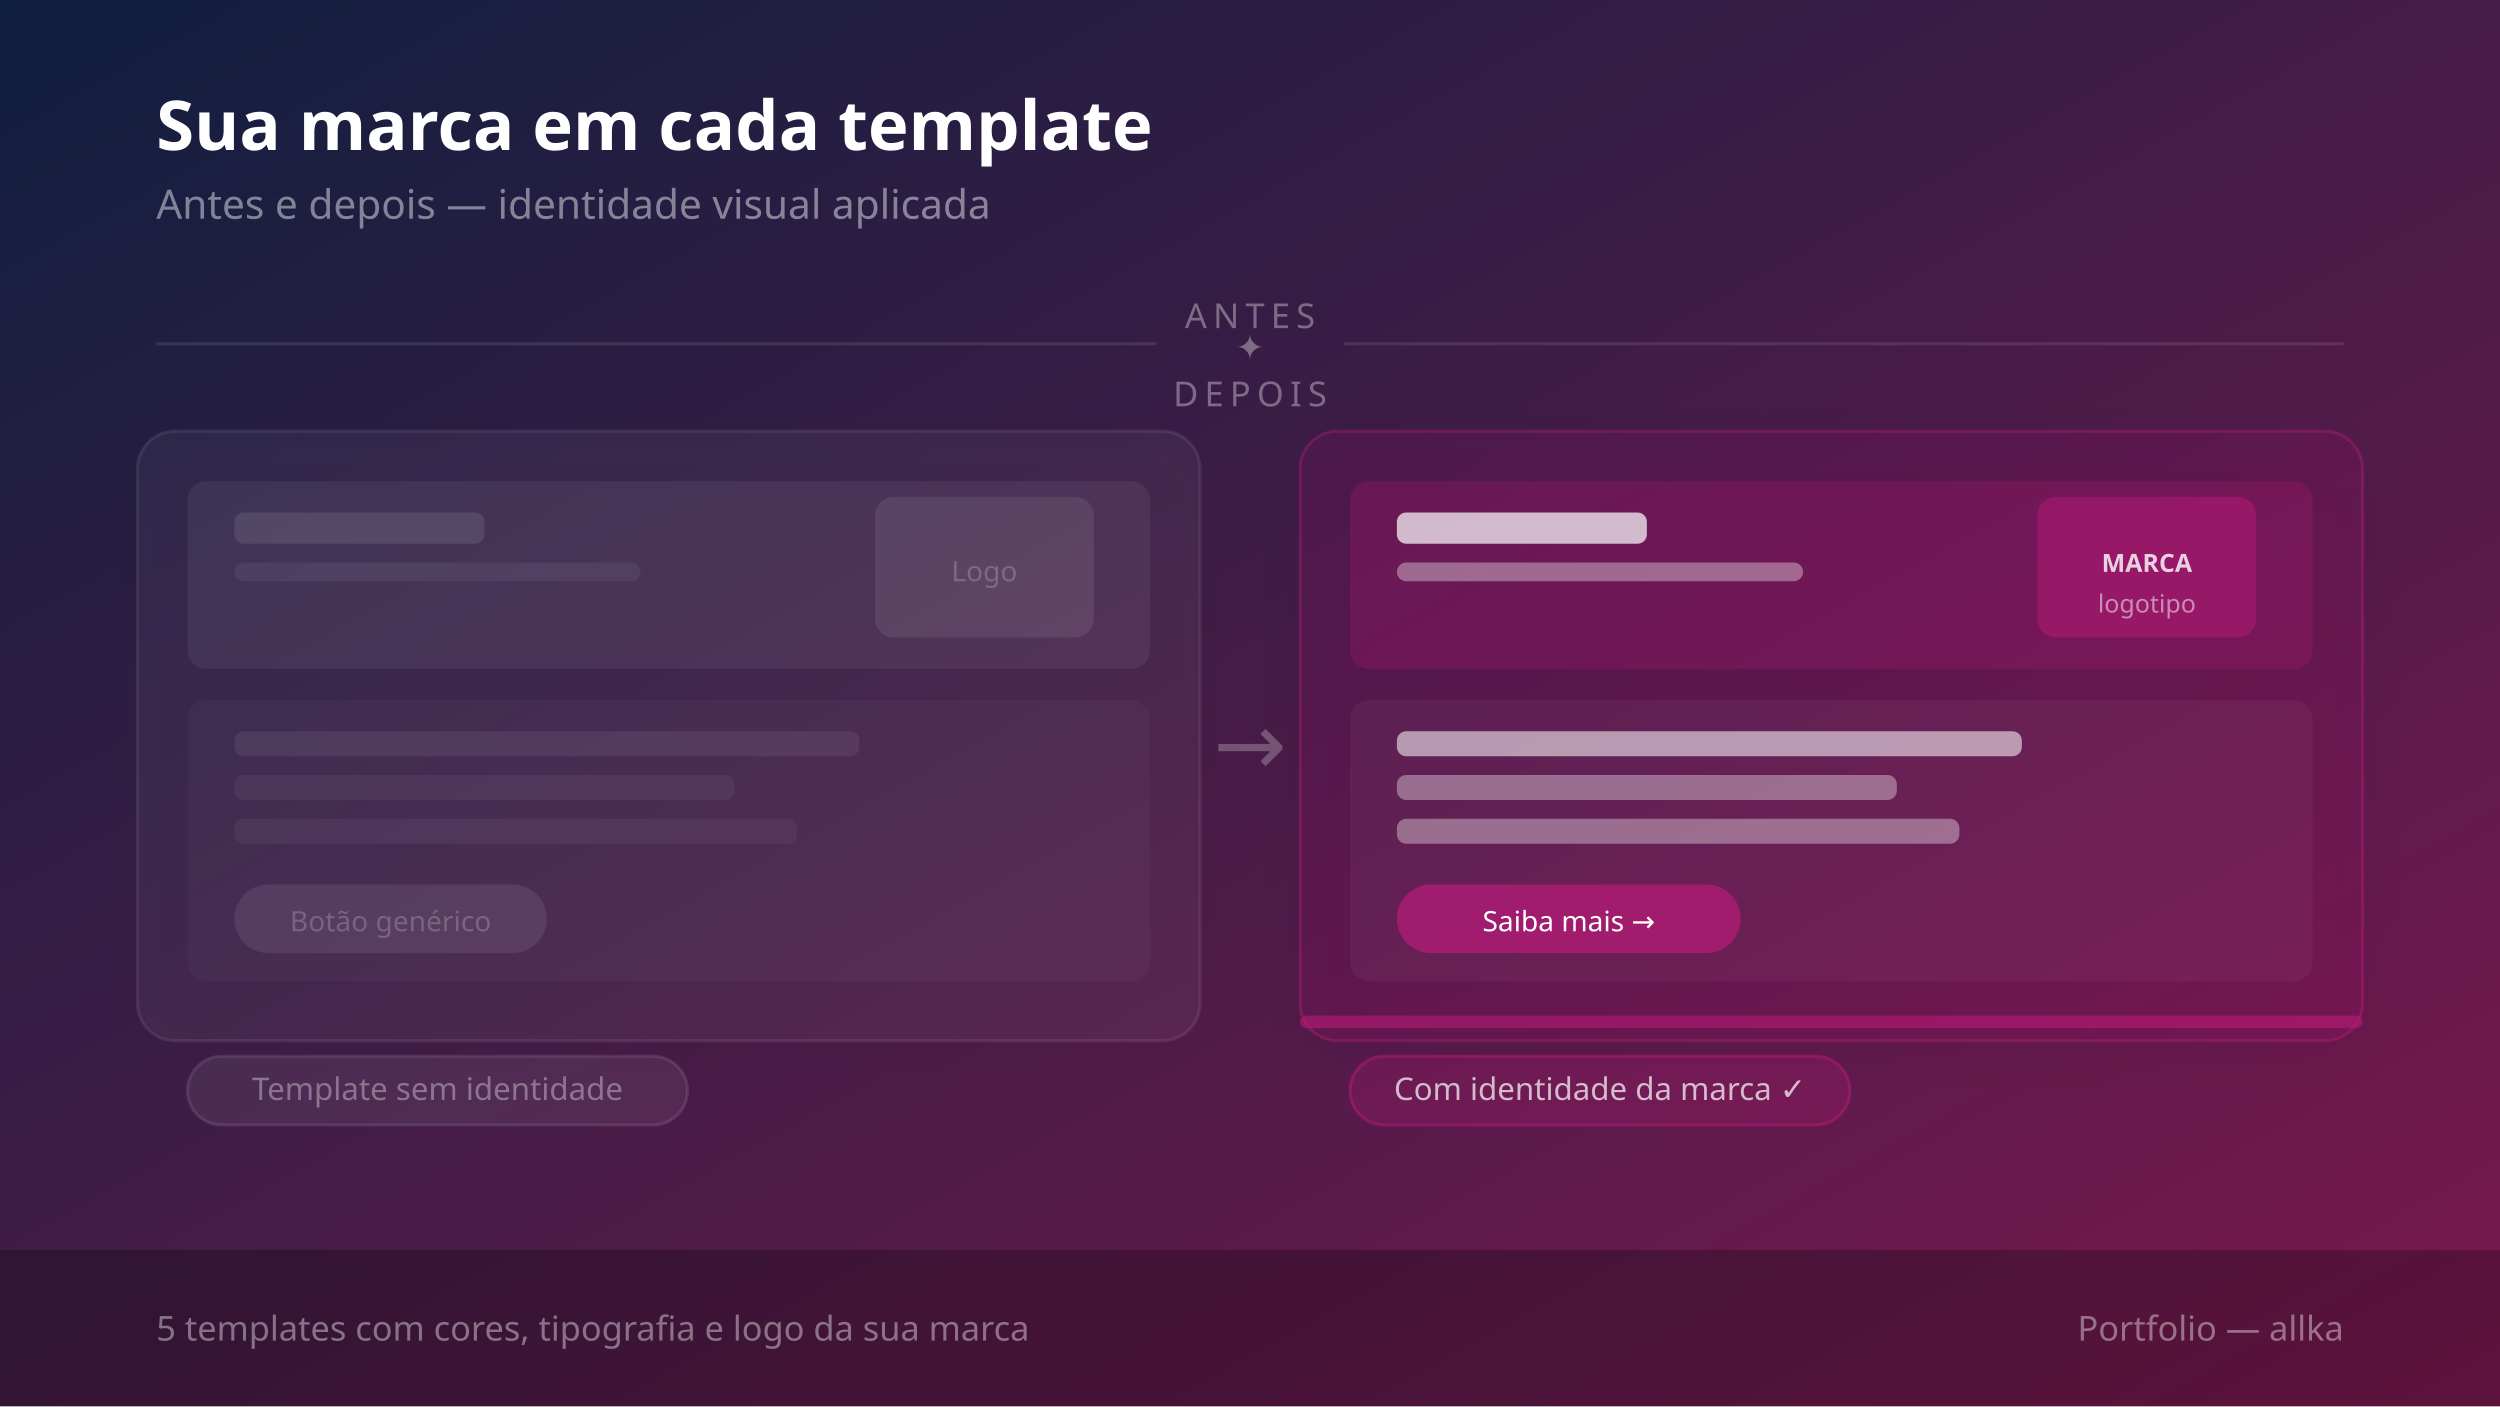
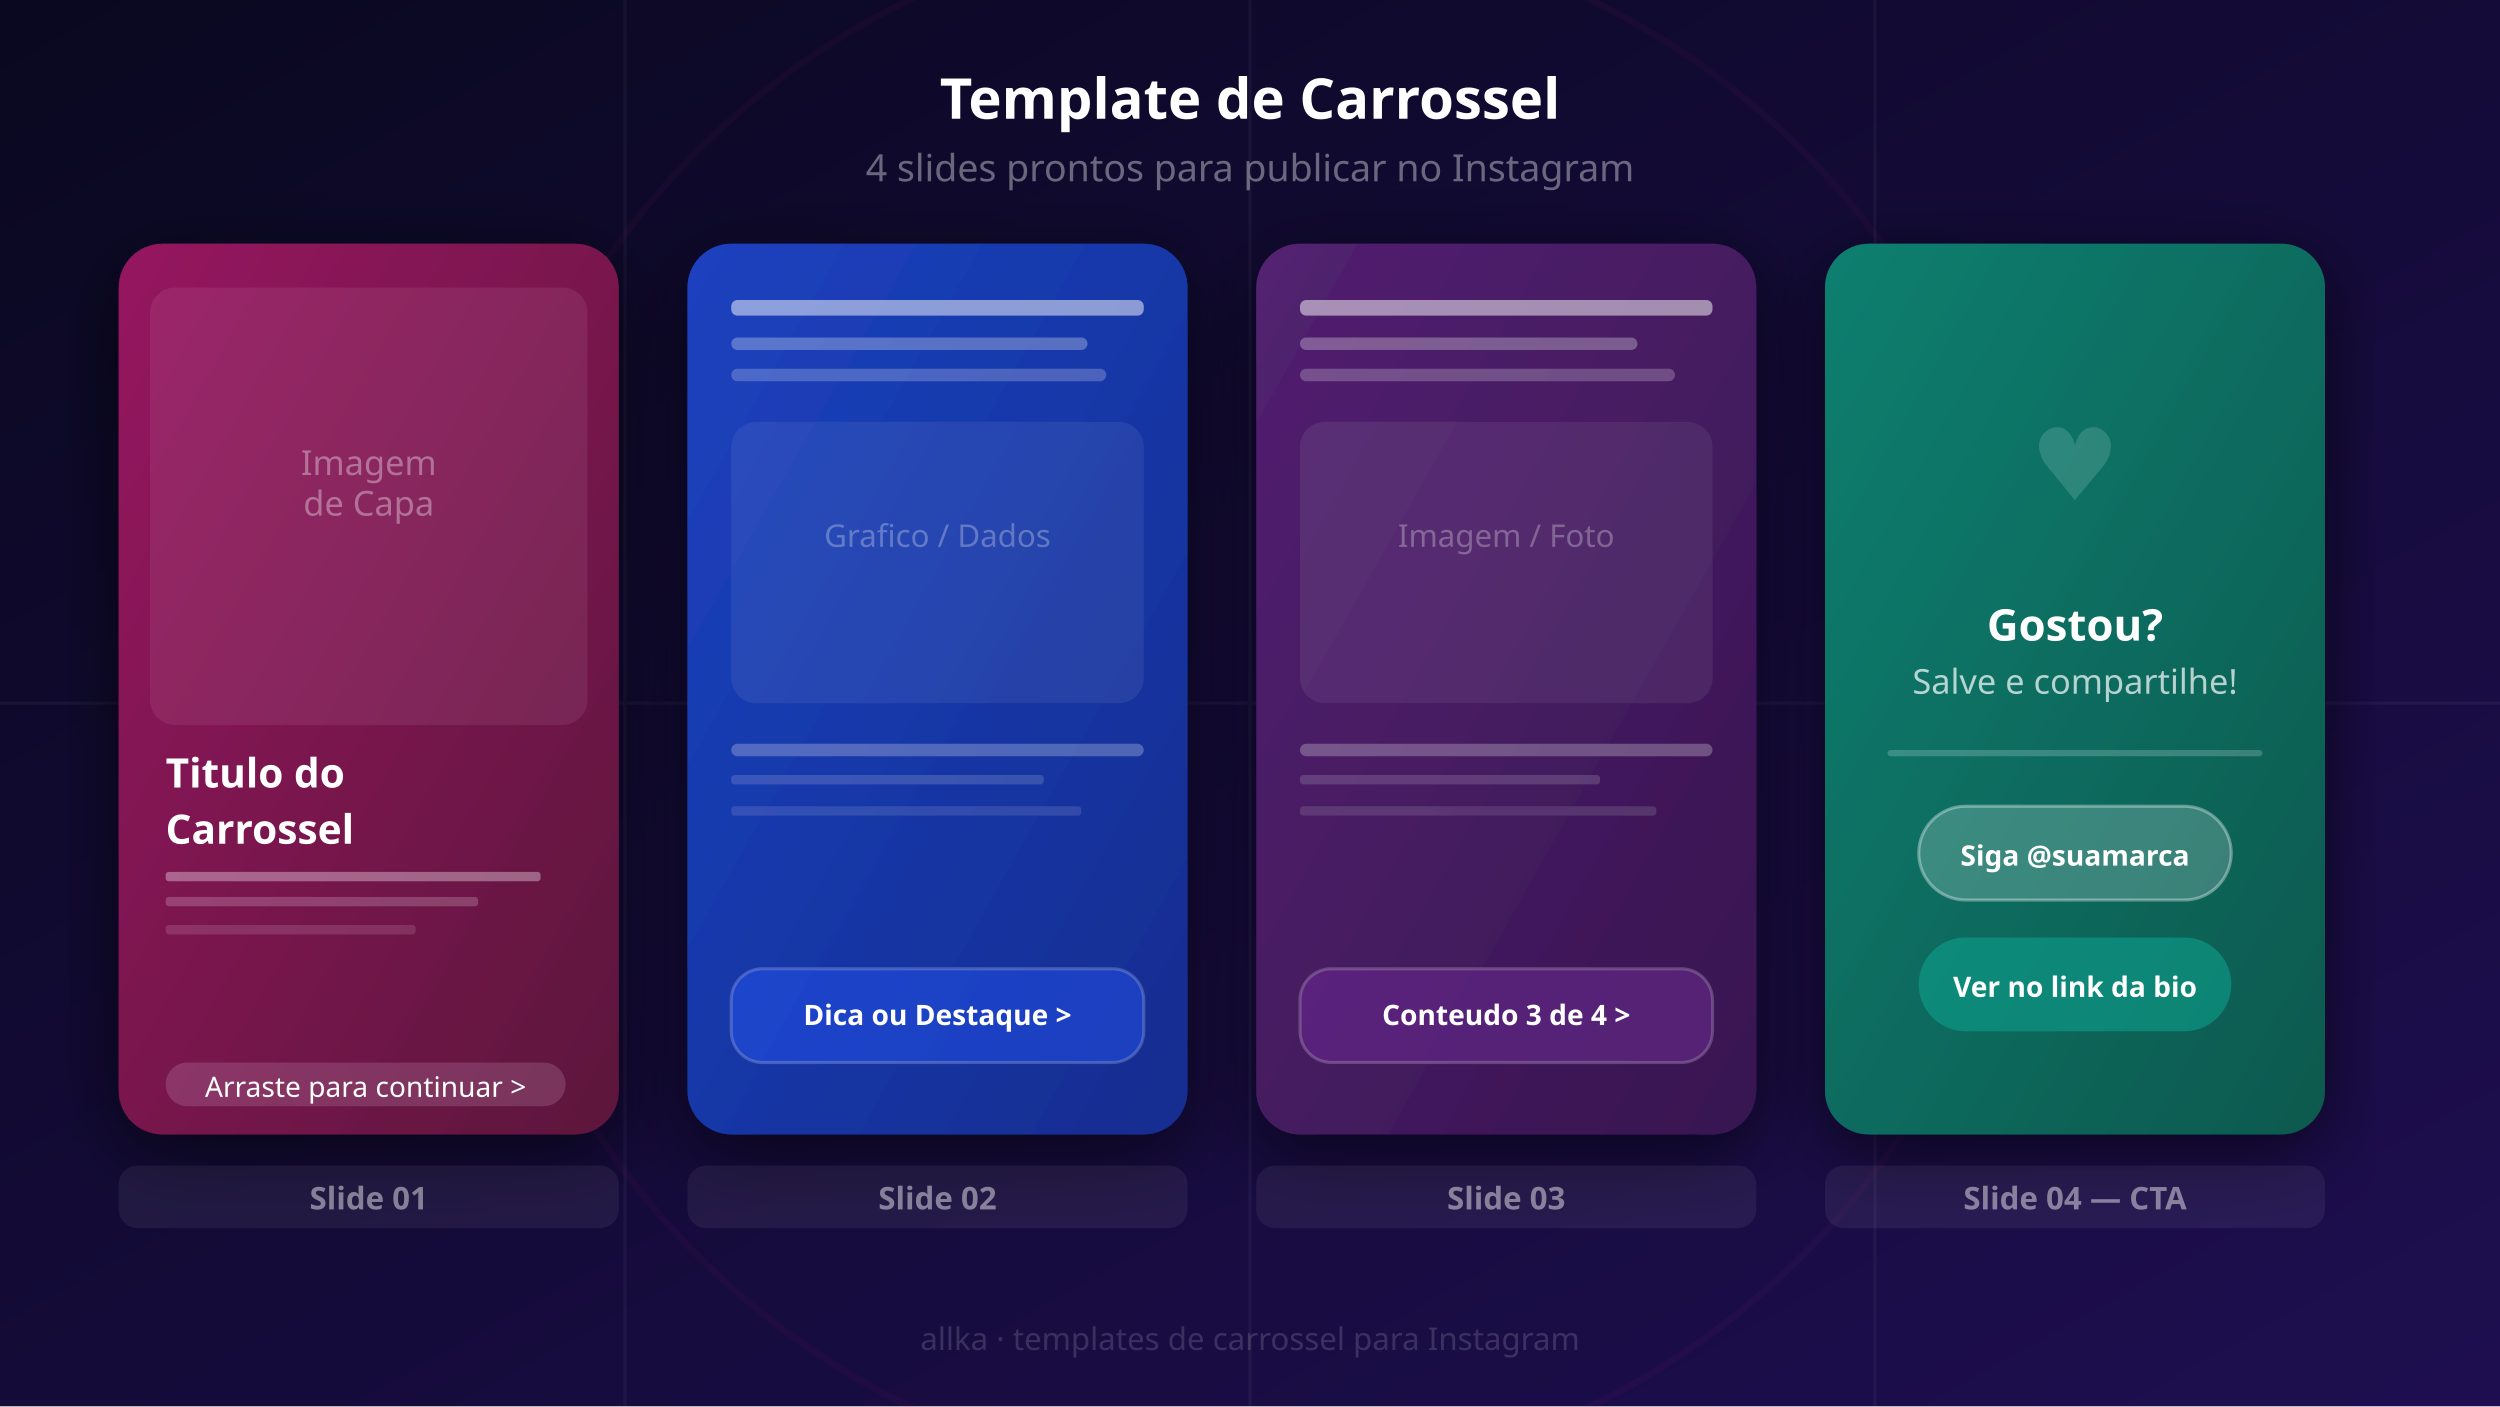
<svg xmlns="http://www.w3.org/2000/svg" viewBox="0 0 800 450" width="800" height="450">
  <defs>
    <linearGradient id="bg" x1="0%" y1="0%" x2="100%" y2="100%">
-       <stop offset="0%" style="stop-color:#0f1f3e;stop-opacity:1" />
-       <stop offset="100%" style="stop-color:#7b1850;stop-opacity:1" />
+       <stop offset="0%" stop-color="#0a0820" />
+       <stop offset="100%" stop-color="#1e0e50" />
    </linearGradient>
-     <filter id="shadow">
-       <feDropShadow dx="0" dy="4" stdDeviation="8" flood-color="rgba(0,0,0,0.4)" />
+     <linearGradient id="s1" x1="0%" y1="0%" x2="100%" y2="100%">
+       <stop offset="0%" stop-color="#c81a7f" />
+       <stop offset="100%" stop-color="#7b1850" />
+     </linearGradient>
+     <linearGradient id="s2" x1="0%" y1="0%" x2="100%" y2="100%">
+       <stop offset="0%" stop-color="#2558FF" />
+       <stop offset="100%" stop-color="#1a3bbf" />
+     </linearGradient>
+     <linearGradient id="s3" x1="0%" y1="0%" x2="100%" y2="100%">
+       <stop offset="0%" stop-color="#6E2C96" />
+       <stop offset="100%" stop-color="#4a1d6b" />
+     </linearGradient>
+     <linearGradient id="s4" x1="0%" y1="0%" x2="100%" y2="100%">
+       <stop offset="0%" stop-color="#0e9f8c" />
+       <stop offset="100%" stop-color="#0a6f62" />
+     </linearGradient>
+     <filter id="sh">
+       <feDropShadow dx="0" dy="6" stdDeviation="12" flood-color="rgba(0,0,0,0.6)" />
    </filter>
  </defs>
  <rect width="800" height="450" fill="url(#bg)" />
-   <text x="50" y="48" font-family="system-ui,sans-serif" font-size="22" fill="#ffffff" font-weight="700">Sua marca em cada template</text>
-   <text x="50" y="70" font-family="system-ui,sans-serif" font-size="13" fill="rgba(255,255,255,0.45)">Antes e depois — identidade visual aplicada</text>
-   <text x="400" y="105" font-family="system-ui,sans-serif" font-size="11" fill="rgba(255,255,255,0.35)" text-anchor="middle" letter-spacing="2">ANTES</text>
-   <line x1="50" y1="110" x2="370" y2="110" stroke="rgba(255,255,255,0.1)" stroke-width="1" />
-   <text x="400" y="115" font-family="system-ui,sans-serif" font-size="11" fill="rgba(255,255,255,0.35)" text-anchor="middle">✦</text>
-   <line x1="430" y1="110" x2="750" y2="110" stroke="rgba(255,255,255,0.1)" stroke-width="1" />
-   <text x="400" y="130" font-family="system-ui,sans-serif" font-size="11" fill="rgba(255,255,255,0.35)" text-anchor="middle" letter-spacing="2">DEPOIS</text>
-   <rect x="44" y="138" width="340" height="195" rx="12" fill="rgba(255,255,255,0.04)" stroke="rgba(255,255,255,0.08)" stroke-width="1" filter="url(#shadow)" />
-   <rect x="60" y="154" width="308" height="60" rx="6" fill="rgba(255,255,255,0.06)" />
-   <rect x="75" y="164" width="80" height="10" rx="3" fill="rgba(255,255,255,0.1)" />
-   <rect x="75" y="180" width="130" height="6" rx="3" fill="rgba(255,255,255,0.06)" />
-   <rect x="280" y="159" width="70" height="45" rx="6" fill="rgba(255,255,255,0.08)" />
-   <text x="315" y="186" font-family="system-ui,sans-serif" font-size="9" fill="rgba(255,255,255,0.2)" text-anchor="middle">Logo</text>
-   <rect x="60" y="224" width="308" height="90" rx="6" fill="rgba(255,255,255,0.03)" />
-   <rect x="75" y="234" width="200" height="8" rx="3" fill="rgba(255,255,255,0.07)" />
-   <rect x="75" y="248" width="160" height="8" rx="3" fill="rgba(255,255,255,0.05)" />
-   <rect x="75" y="262" width="180" height="8" rx="3" fill="rgba(255,255,255,0.05)" />
-   <rect x="75" y="283" width="100" height="22" rx="11" fill="rgba(255,255,255,0.08)" />
-   <text x="125" y="298" font-family="system-ui,sans-serif" font-size="9" fill="rgba(255,255,255,0.2)" text-anchor="middle">Botão genérico</text>
-   <rect x="60" y="338" width="160" height="22" rx="11" fill="rgba(255,255,255,0.07)" stroke="rgba(255,255,255,0.1)" stroke-width="1" />
-   <text x="140" y="352" font-family="system-ui,sans-serif" font-size="10" fill="rgba(255,255,255,0.35)" text-anchor="middle">Template sem identidade</text>
-   <text x="400" y="248" font-family="system-ui,sans-serif" font-size="28" fill="rgba(255,255,255,0.25)" text-anchor="middle">→</text>
-   <rect x="416" y="138" width="340" height="195" rx="12" fill="rgba(200,26,127,0.1)" stroke="rgba(200,26,127,0.3)" stroke-width="1" filter="url(#shadow)" />
-   <rect x="432" y="154" width="308" height="60" rx="6" fill="rgba(200,26,127,0.2)" />
-   <rect x="447" y="164" width="80" height="10" rx="3" fill="rgba(255,255,255,0.7)" />
-   <rect x="447" y="180" width="130" height="6" rx="3" fill="rgba(255,255,255,0.35)" />
-   <rect x="652" y="159" width="70" height="45" rx="6" fill="rgba(200,26,127,0.4)" />
-   <text x="687" y="183" font-family="system-ui,sans-serif" font-size="8" fill="rgba(255,255,255,0.8)" text-anchor="middle" font-weight="700">MARCA</text>
-   <text x="687" y="196" font-family="system-ui,sans-serif" font-size="8" fill="rgba(255,255,255,0.5)" text-anchor="middle">logotipo</text>
-   <rect x="432" y="224" width="308" height="90" rx="6" fill="rgba(255,255,255,0.04)" />
-   <rect x="447" y="234" width="200" height="8" rx="3" fill="rgba(255,255,255,0.55)" />
-   <rect x="447" y="248" width="160" height="8" rx="3" fill="rgba(255,255,255,0.35)" />
-   <rect x="447" y="262" width="180" height="8" rx="3" fill="rgba(255,255,255,0.35)" />
-   <rect x="447" y="283" width="110" height="22" rx="11" fill="rgba(200,26,127,0.6)" />
-   <text x="502" y="298" font-family="system-ui,sans-serif" font-size="9" fill="#ffffff" text-anchor="middle">Saiba mais →</text>
-   <rect x="416" y="325" width="340" height="4" rx="2" fill="rgba(200,26,127,0.5)" />
-   <rect x="432" y="338" width="160" height="22" rx="11" fill="rgba(200,26,127,0.2)" stroke="rgba(200,26,127,0.4)" stroke-width="1" />
-   <text x="512" y="352" font-family="system-ui,sans-serif" font-size="10" fill="rgba(255,255,255,0.7)" text-anchor="middle">Com identidade da marca ✓</text>
-   <rect x="0" y="400" width="800" height="50" fill="rgba(0,0,0,0.25)" />
-   <text x="50" y="429" font-family="system-ui,sans-serif" font-size="11" fill="rgba(255,255,255,0.4)">5 templates com cores, tipografia e logo da sua marca</text>
-   <text x="750" y="429" font-family="system-ui,sans-serif" font-size="11" fill="rgba(255,255,255,0.4)" text-anchor="end">Portfolio — allka</text>
+   <g opacity="0.04" stroke="#fff" stroke-width="1">
+     <line x1="0" y1="225" x2="800" y2="225" />
+     <line x1="200" y1="0" x2="200" y2="450" />
+     <line x1="400" y1="0" x2="400" y2="450" />
+     <line x1="600" y1="0" x2="600" y2="450" />
+   </g>
+   <circle cx="400" cy="225" r="250" fill="none" stroke="rgba(200,26,127,0.05)" stroke-width="2" />
+   <text x="400" y="38" font-family="system-ui,sans-serif" font-size="18" fill="#ffffff" font-weight="700" text-anchor="middle">Template de Carrossel</text>
+   <text x="400" y="58" font-family="system-ui,sans-serif" font-size="12" fill="rgba(255,255,255,0.38)" text-anchor="middle">4 slides prontos para publicar no Instagram</text>
+   <g filter="url(#sh)">
+     <rect x="38" y="78" width="160" height="285" rx="14" fill="url(#s1)" />
+     <rect x="38" y="78" width="160" height="285" rx="14" fill="rgba(0,0,0,0.25)" />
+     <rect x="48" y="92" width="140" height="140" rx="8" fill="rgba(255,255,255,0.08)" />
+     <text x="118" y="152" font-family="system-ui,sans-serif" font-size="11" fill="rgba(255,255,255,0.35)" text-anchor="middle">Imagem</text>
+     <text x="118" y="165" font-family="system-ui,sans-serif" font-size="11" fill="rgba(255,255,255,0.35)" text-anchor="middle">de Capa</text>
+     <text x="53" y="252" font-family="system-ui,sans-serif" font-size="13" fill="#fff" font-weight="700">Titulo do</text>
+     <text x="53" y="270" font-family="system-ui,sans-serif" font-size="13" fill="#fff" font-weight="700">Carrossel</text>
+     <rect x="53" y="279" width="120" height="3" rx="1" fill="rgba(255,255,255,0.35)" />
+     <rect x="53" y="287" width="100" height="3" rx="1" fill="rgba(255,255,255,0.2)" />
+     <rect x="53" y="296" width="80" height="3" rx="1" fill="rgba(255,255,255,0.14)" />
+     <rect x="53" y="340" width="128" height="14" rx="7" fill="rgba(255,255,255,0.15)" />
+     <text x="117" y="351" font-family="system-ui,sans-serif" font-size="9" fill="#fff" text-anchor="middle">Arraste para continuar &gt;</text>
+   </g>
+   <rect x="38" y="373" width="160" height="20" rx="6" fill="rgba(255,255,255,0.06)" />
+   <text x="118" y="387" font-family="system-ui,sans-serif" font-size="10" fill="rgba(255,255,255,0.45)" text-anchor="middle" font-weight="700">Slide 01</text>
+   <g filter="url(#sh)">
+     <rect x="220" y="78" width="160" height="285" rx="14" fill="url(#s2)" />
+     <rect x="220" y="78" width="160" height="285" rx="14" fill="rgba(0,0,0,0.25)" />
+     <rect x="234" y="96" width="132" height="5" rx="2" fill="rgba(255,255,255,0.5)" />
+     <rect x="234" y="108" width="114" height="4" rx="2" fill="rgba(255,255,255,0.28)" />
+     <rect x="234" y="118" width="120" height="4" rx="2" fill="rgba(255,255,255,0.22)" />
+     <rect x="234" y="135" width="132" height="90" rx="8" fill="rgba(255,255,255,0.07)" />
+     <text x="300" y="175" font-family="system-ui,sans-serif" font-size="10" fill="rgba(255,255,255,0.28)" text-anchor="middle">Grafico / Dados</text>
+     <rect x="234" y="238" width="132" height="4" rx="2" fill="rgba(255,255,255,0.25)" />
+     <rect x="234" y="248" width="100" height="3" rx="1" fill="rgba(255,255,255,0.15)" />
+     <rect x="234" y="258" width="112" height="3" rx="1" fill="rgba(255,255,255,0.12)" />
+     <rect x="234" y="310" width="132" height="30" rx="10" fill="rgba(37,88,255,0.4)" stroke="rgba(255,255,255,0.2)" stroke-width="1" />
+     <text x="300" y="328" font-family="system-ui,sans-serif" font-size="9" fill="#fff" text-anchor="middle" font-weight="600">Dica ou Destaque &gt;</text>
+   </g>
+   <rect x="220" y="373" width="160" height="20" rx="6" fill="rgba(255,255,255,0.06)" />
+   <text x="300" y="387" font-family="system-ui,sans-serif" font-size="10" fill="rgba(255,255,255,0.45)" text-anchor="middle" font-weight="700">Slide 02</text>
+   <g filter="url(#sh)">
+     <rect x="402" y="78" width="160" height="285" rx="14" fill="url(#s3)" />
+     <rect x="402" y="78" width="160" height="285" rx="14" fill="rgba(0,0,0,0.25)" />
+     <rect x="416" y="96" width="132" height="5" rx="2" fill="rgba(255,255,255,0.5)" />
+     <rect x="416" y="108" width="108" height="4" rx="2" fill="rgba(255,255,255,0.28)" />
+     <rect x="416" y="118" width="120" height="4" rx="2" fill="rgba(255,255,255,0.22)" />
+     <rect x="416" y="135" width="132" height="90" rx="8" fill="rgba(255,255,255,0.07)" />
+     <text x="482" y="175" font-family="system-ui,sans-serif" font-size="10" fill="rgba(255,255,255,0.28)" text-anchor="middle">Imagem / Foto</text>
+     <rect x="416" y="238" width="132" height="4" rx="2" fill="rgba(255,255,255,0.25)" />
+     <rect x="416" y="248" width="96" height="3" rx="1" fill="rgba(255,255,255,0.15)" />
+     <rect x="416" y="258" width="114" height="3" rx="1" fill="rgba(255,255,255,0.12)" />
+     <rect x="416" y="310" width="132" height="30" rx="10" fill="rgba(110,44,150,0.5)" stroke="rgba(255,255,255,0.2)" stroke-width="1" />
+     <text x="482" y="328" font-family="system-ui,sans-serif" font-size="9" fill="#fff" text-anchor="middle" font-weight="600">Conteudo 3 de 4 &gt;</text>
+   </g>
+   <rect x="402" y="373" width="160" height="20" rx="6" fill="rgba(255,255,255,0.06)" />
+   <text x="482" y="387" font-family="system-ui,sans-serif" font-size="10" fill="rgba(255,255,255,0.45)" text-anchor="middle" font-weight="700">Slide 03</text>
+   <g filter="url(#sh)">
+     <rect x="584" y="78" width="160" height="285" rx="14" fill="url(#s4)" />
+     <rect x="584" y="78" width="160" height="285" rx="14" fill="rgba(0,0,0,0.2)" />
+     <text x="664" y="160" font-family="system-ui,sans-serif" font-size="32" fill="rgba(255,255,255,0.15)" text-anchor="middle">♥</text>
+     <text x="664" y="205" font-family="system-ui,sans-serif" font-size="14" fill="#fff" font-weight="800" text-anchor="middle">Gostou?</text>
+     <text x="664" y="222" font-family="system-ui,sans-serif" font-size="11" fill="rgba(255,255,255,0.7)" text-anchor="middle">Salve e compartilhe!</text>
+     <rect x="604" y="240" width="120" height="2" rx="1" fill="rgba(255,255,255,0.2)" />
+     <rect x="614" y="258" width="100" height="30" rx="15" fill="rgba(255,255,255,0.2)" stroke="rgba(255,255,255,0.35)" stroke-width="1" />
+     <text x="664" y="277" font-family="system-ui,sans-serif" font-size="9" fill="#fff" text-anchor="middle" font-weight="700">Siga @suamarca</text>
+     <rect x="614" y="300" width="100" height="30" rx="15" fill="rgba(14,159,140,0.6)" />
+     <text x="664" y="319" font-family="system-ui,sans-serif" font-size="9" fill="#fff" text-anchor="middle" font-weight="700">Ver no link da bio</text>
+   </g>
+   <rect x="584" y="373" width="160" height="20" rx="6" fill="rgba(255,255,255,0.06)" />
+   <text x="664" y="387" font-family="system-ui,sans-serif" font-size="10" fill="rgba(255,255,255,0.45)" text-anchor="middle" font-weight="700">Slide 04 — CTA</text>
+   <text x="400" y="432" font-family="system-ui,sans-serif" font-size="10" fill="rgba(255,255,255,0.15)" text-anchor="middle">allka · templates de carrossel para Instagram</text>
</svg>
